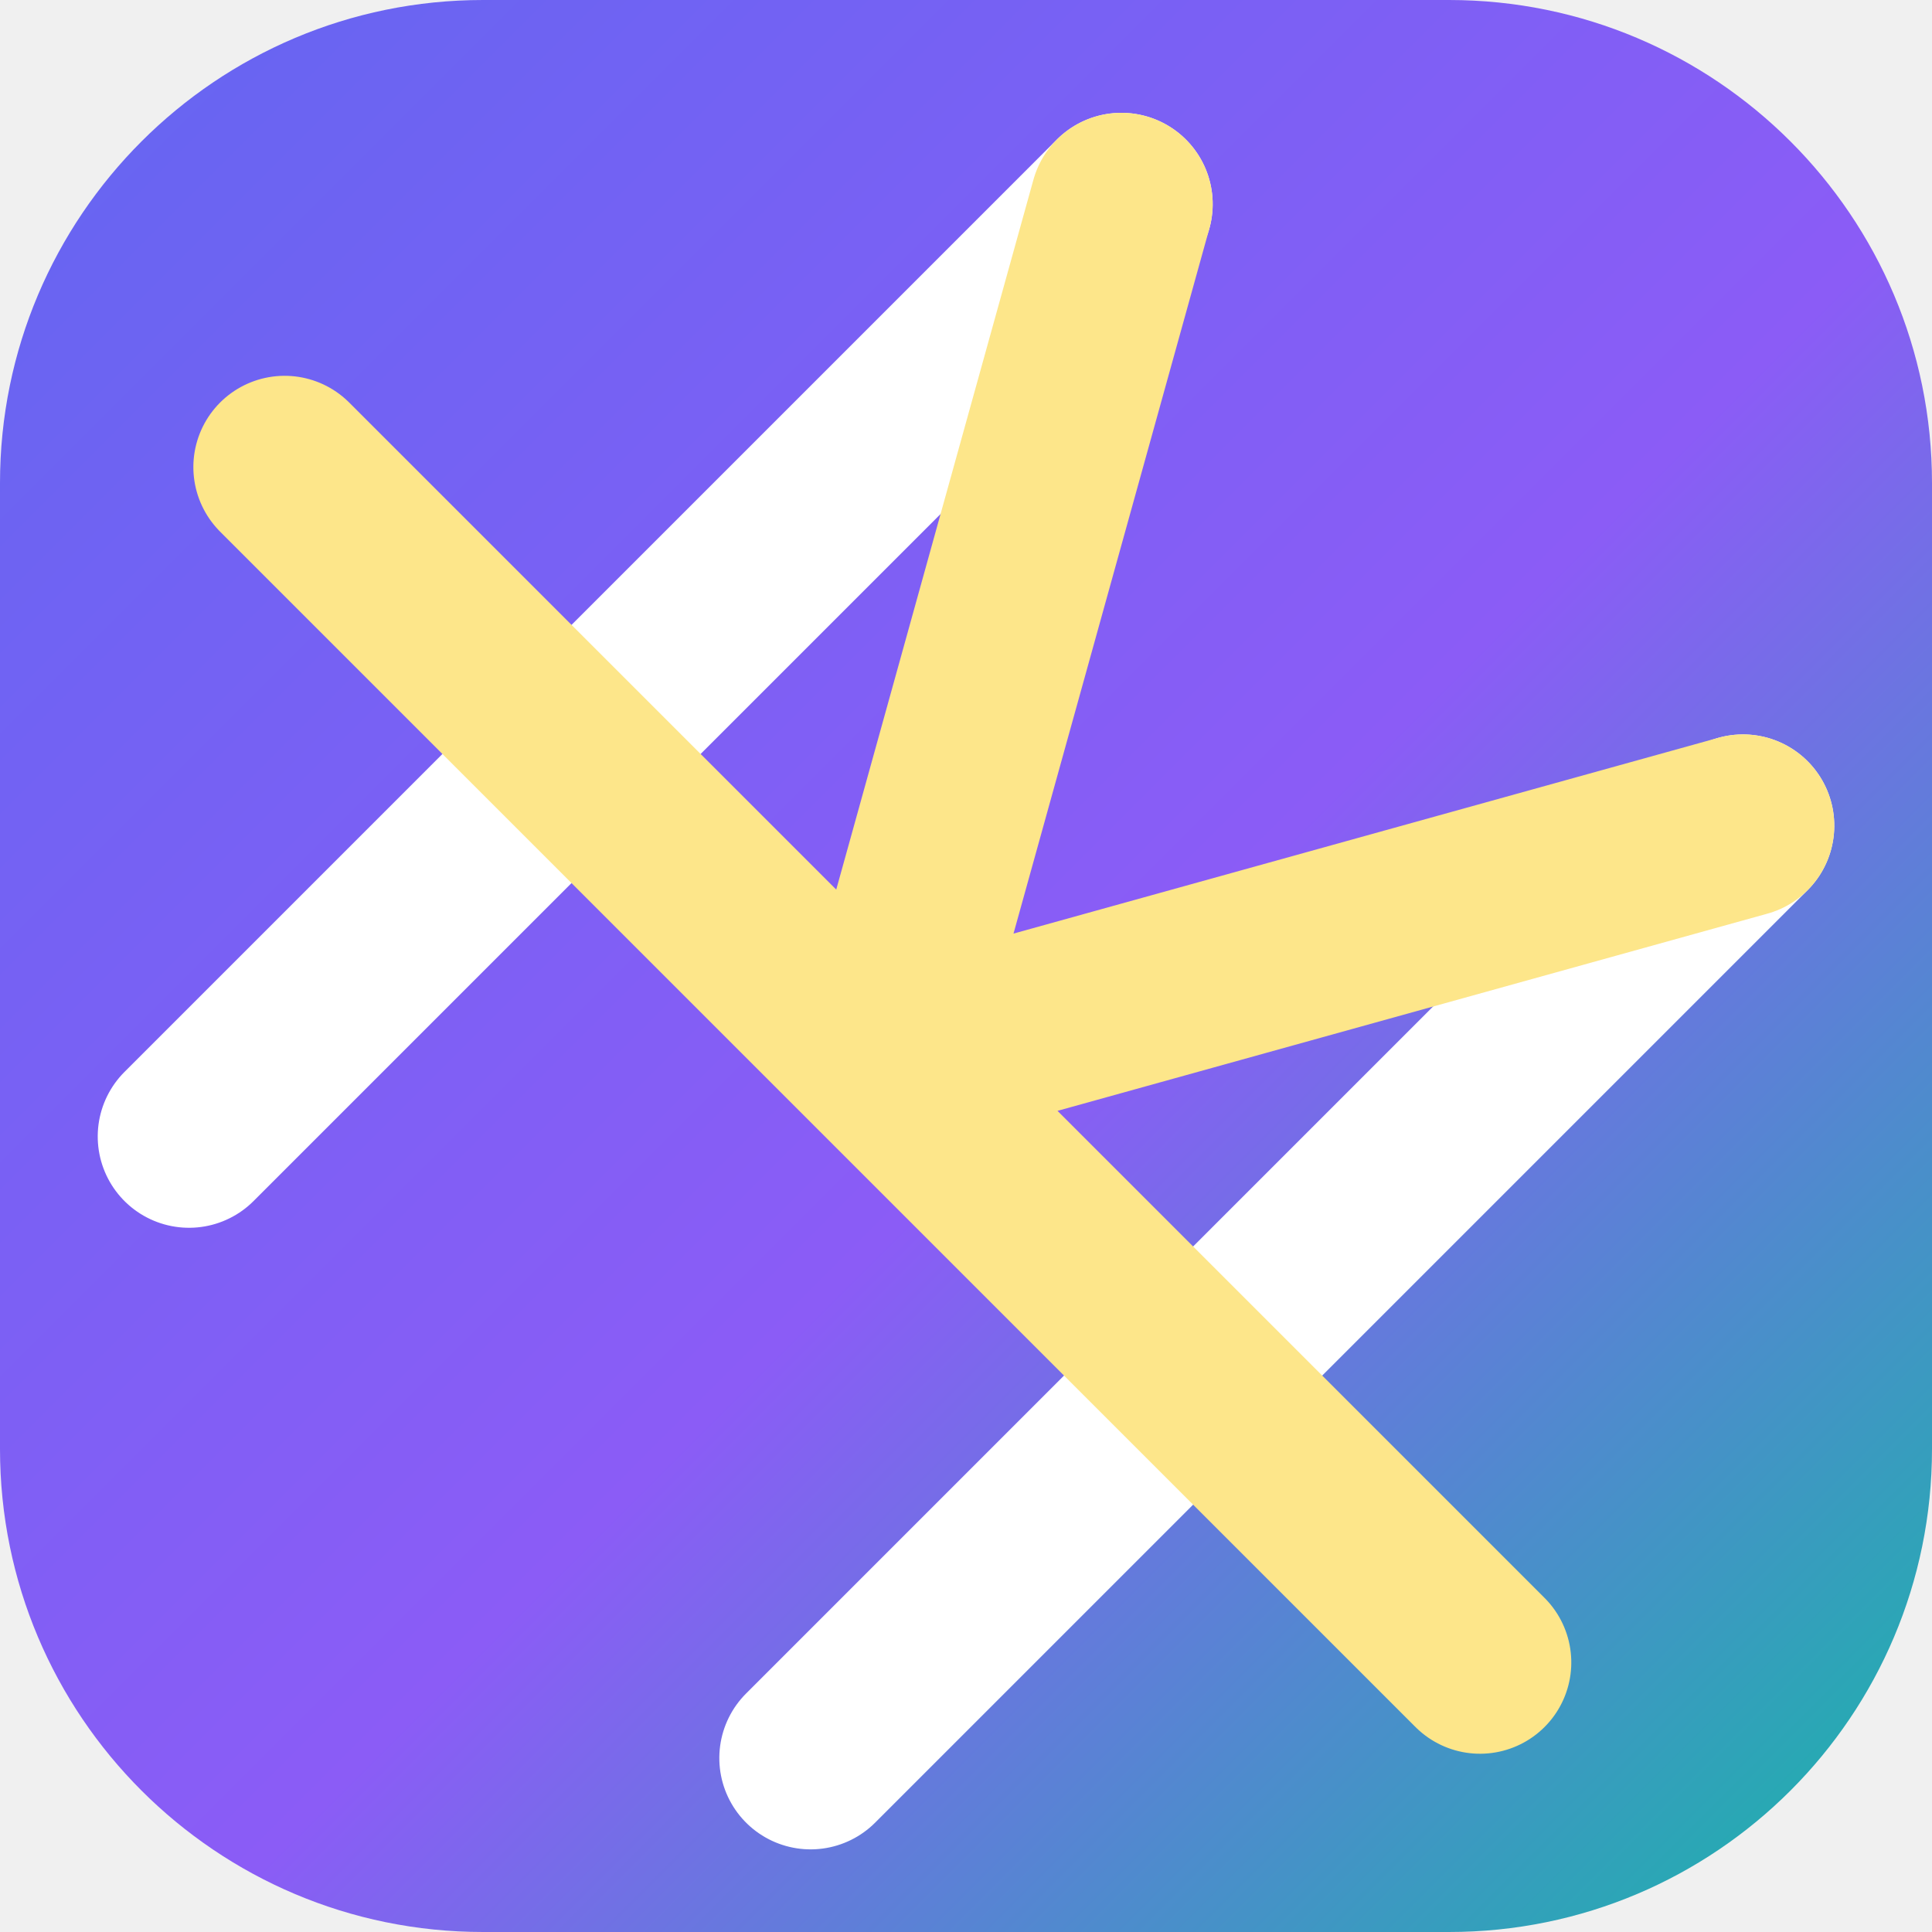
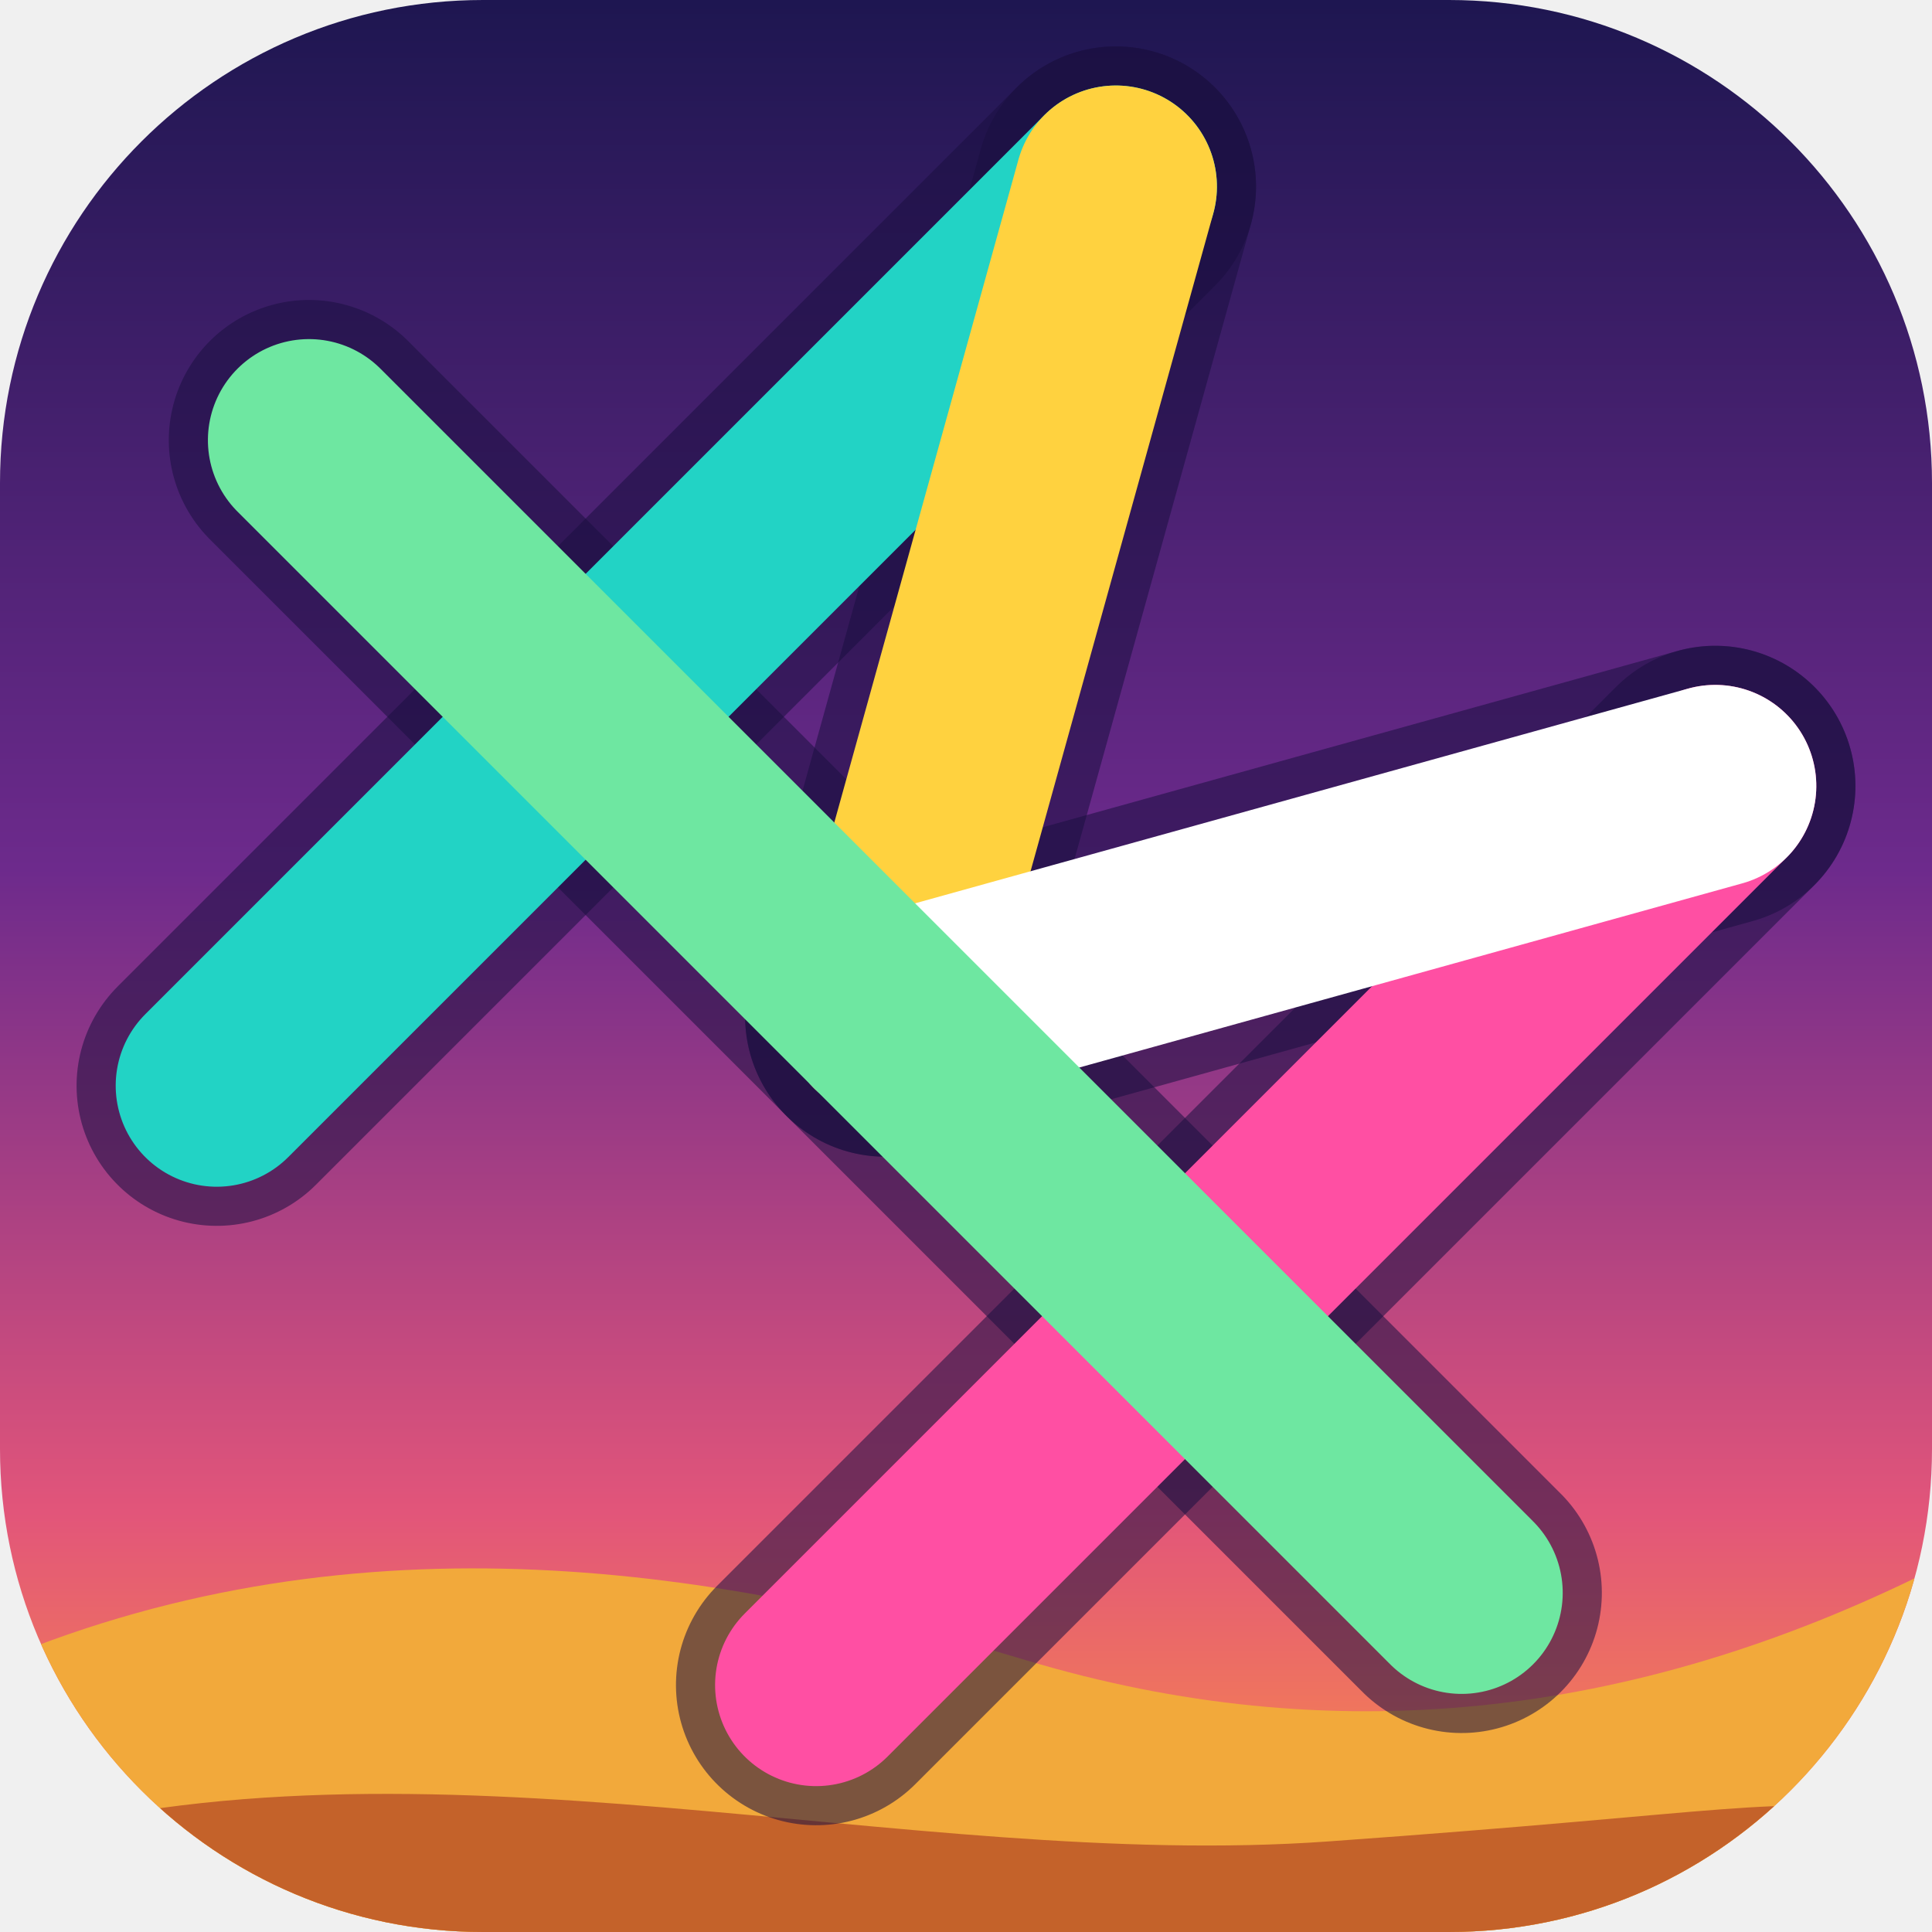
<svg xmlns="http://www.w3.org/2000/svg" viewBox="0 0 64 64" role="img" aria-label="MK monogram">
  <defs>
-     <linearGradient id="tile" x1="0" y1="0" x2="1" y2="1">
-       <stop offset="0" stop-color="#6366f1" />
-       <stop offset="0.55" stop-color="#8b5cf6" />
-       <stop offset="1" stop-color="#14b8a6" />
+     <linearGradient id="sky" x1="0" y1="0" x2="0" y2="1">
+       <stop offset="0" stop-color="#1d1650" />
+       <stop offset=".45" stop-color="#6d2a8c" />
+       <stop offset=".78" stop-color="#e2557a" />
+       <stop offset="1" stop-color="#ff9a3c" />
    </linearGradient>
+     <clipPath id="round">
+       <rect width="64" height="64" rx="16" />
+     </clipPath>
  </defs>
-   <rect width="64" height="64" rx="16" fill="url(#tile)" />
-   <g transform="translate(32 32.5) rotate(45) scale(1.12) translate(-32 -32.5)">
-     <path d="M19 52V13 M45 52V13" fill="none" stroke="#ffffff" stroke-width="5.4" stroke-linecap="round" stroke-linejoin="round" />
-     <path d="M19 13L32 36L45 13 M7 36H57" fill="none" stroke="#fde68a" stroke-width="5.4" stroke-linecap="round" stroke-linejoin="round" />
+   <g clip-path="url(#round)">
+     <rect width="64" height="64" fill="url(#sky)" />
+     <path d="M0 55C12 50 24 52 34 55S54 57 64 52V64H0Z" fill="#f2a93b" />
+     <path d="M0 61C14 57 30 62 44 61S58 59.5 64 60V64H0Z" fill="#c4622a" />
+   </g>
+   <g transform="translate(32 31) rotate(45) scale(1.08) translate(-32 -32.5)" fill="none" stroke-linecap="round" stroke-linejoin="round">
+     <g stroke="#1a1040" stroke-opacity=".55" stroke-width="8.6">
+       <path d="M19 52V13" />
+       <path d="M45 52V13" />
+       <path d="M19 13L32 36" />
+       <path d="M45 13L32 36" />
+       <path d="M7 36H57" />
+     </g>
+     <g stroke-width="6.2">
+       <path d="M19 52V13" stroke="#22d3c5" />
+       <path d="M45 52V13" stroke="#ff4fa3" />
+       <path d="M19 13L32 36" stroke="#ffd23f" />
+       <path d="M45 13L32 36" stroke="#ffffff" />
+       <path d="M7 36H57" stroke="#6ee7a1" />
+     </g>
  </g>
</svg>
